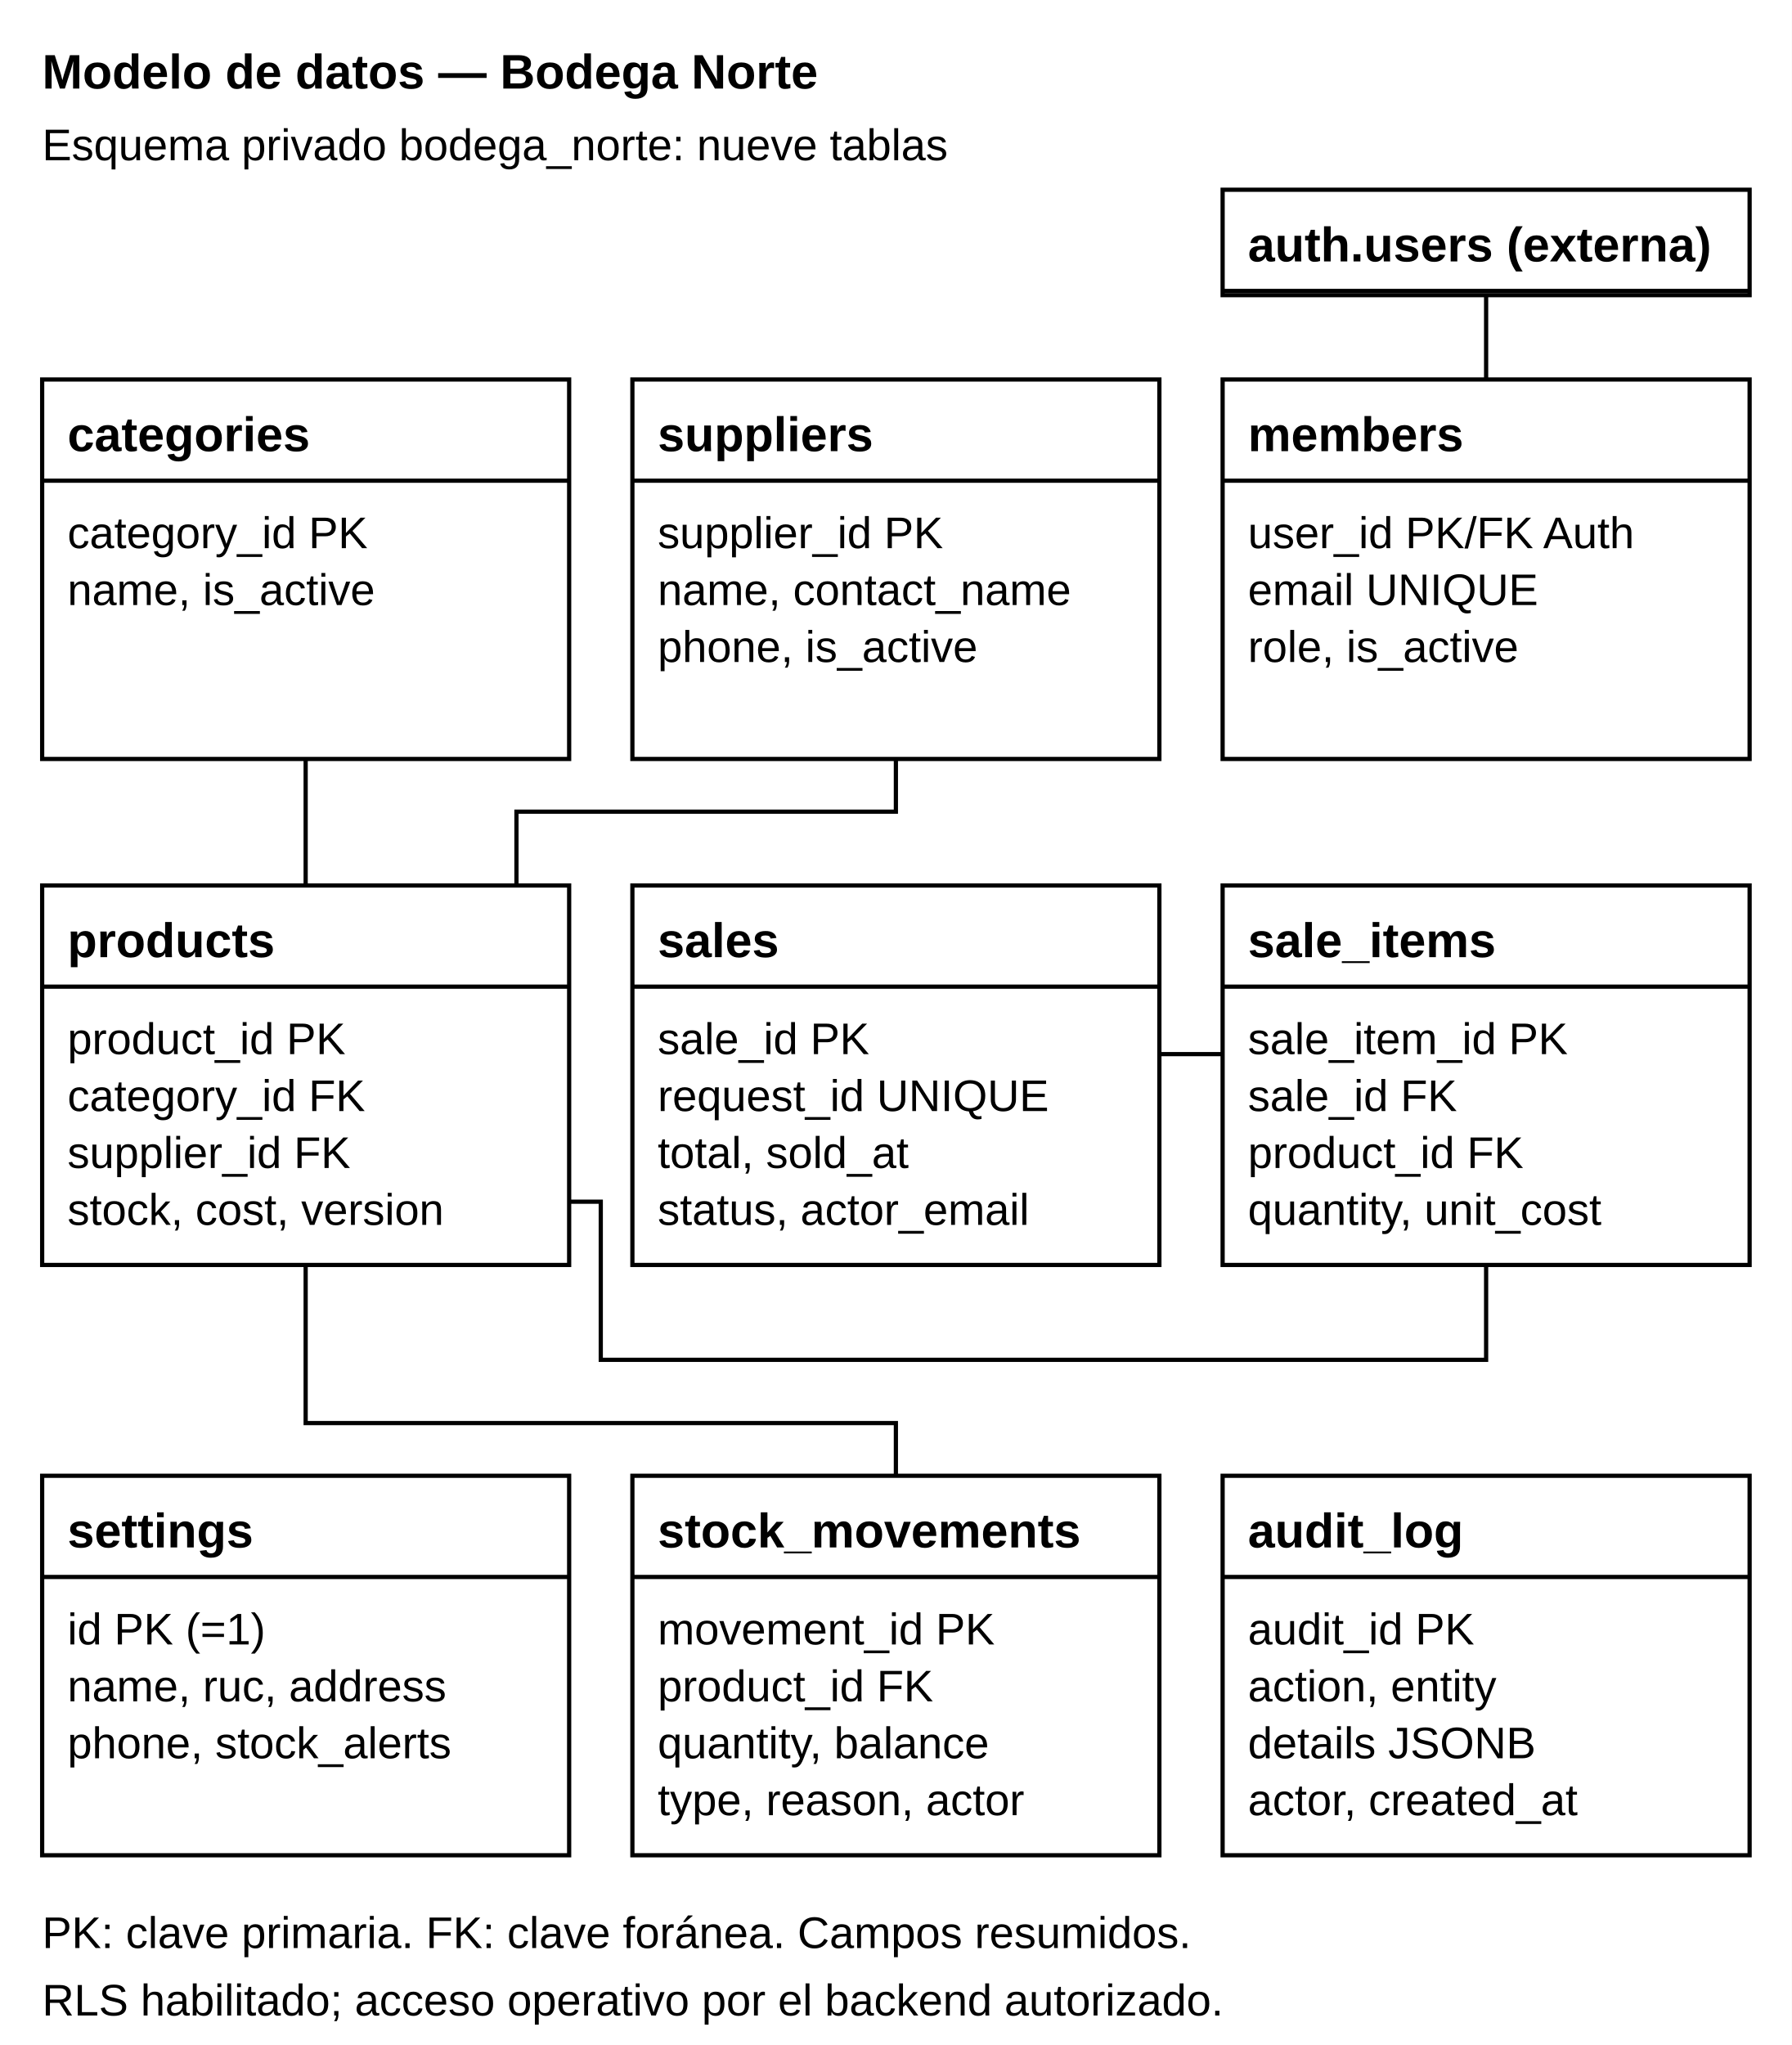
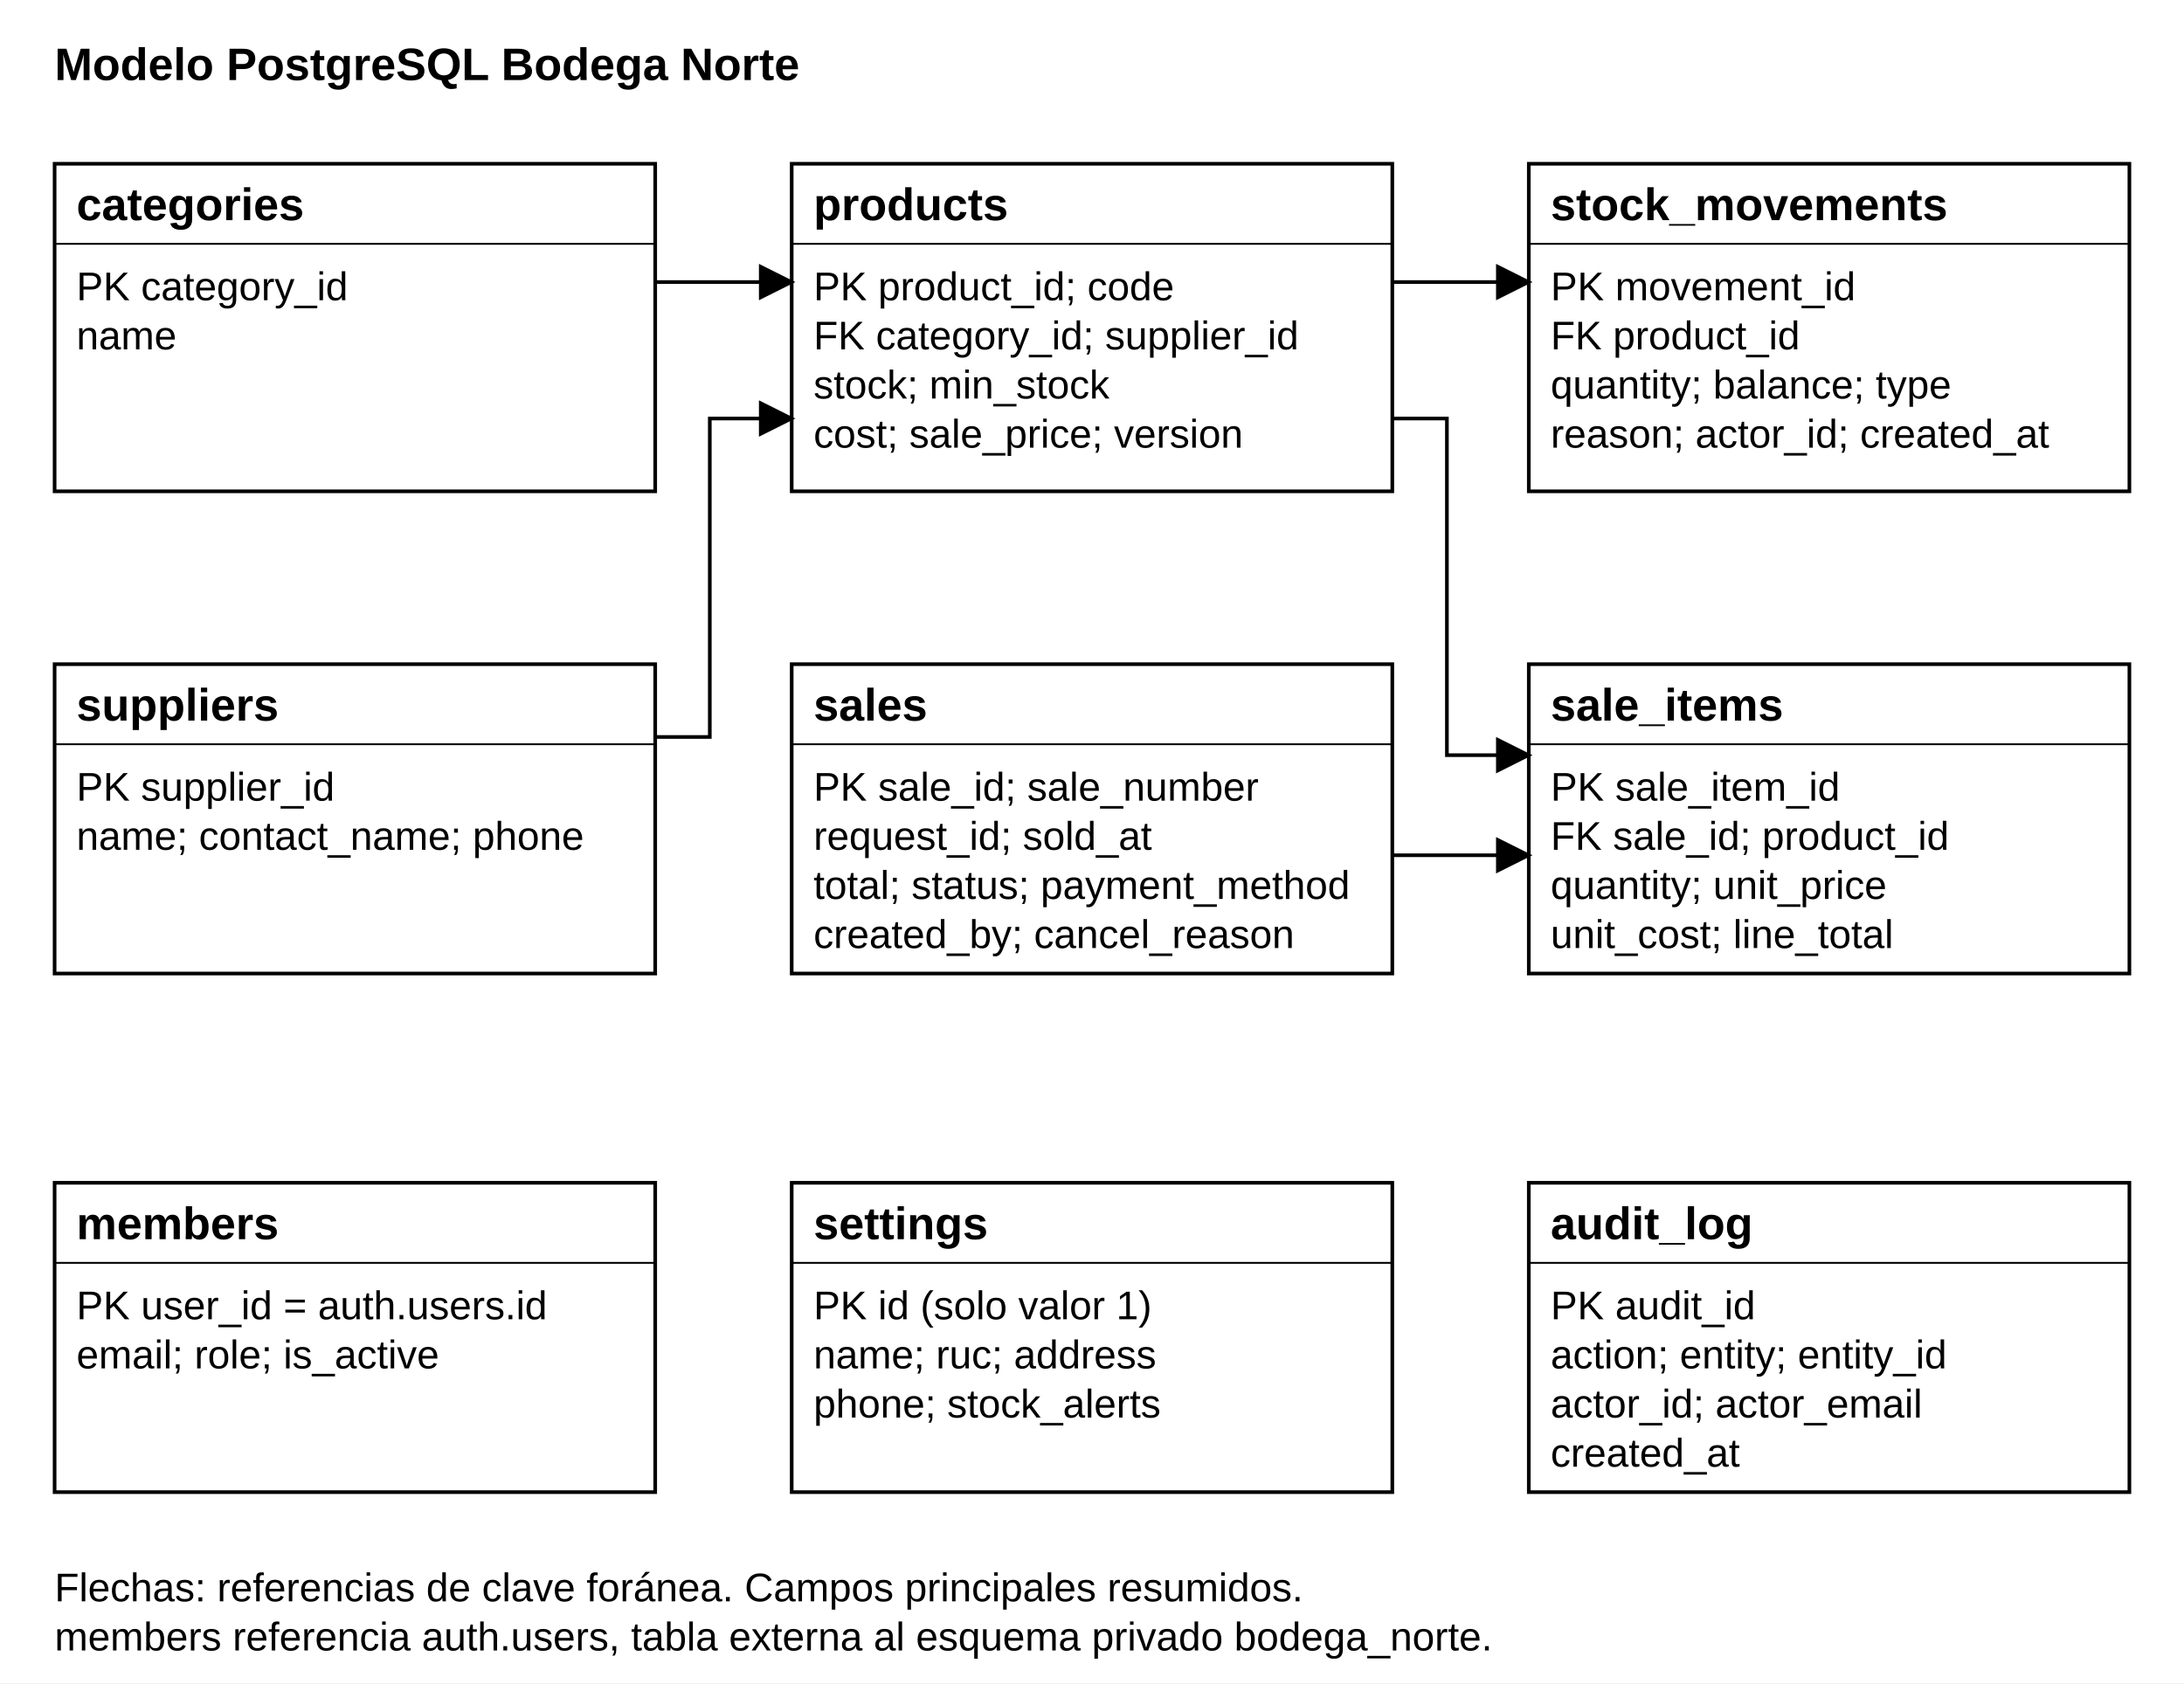
- <svg xmlns="http://www.w3.org/2000/svg" width="850" height="970" viewBox="0 0 850 970">
-   <rect width="850" height="970" fill="white" />
-   <text x="20" y="42" font-family="Arial" font-size="23" font-weight="700" fill="black">Modelo de datos — Bodega Norte</text>
-   <text x="20" y="76" font-family="Arial" font-size="21" font-weight="400" fill="black">Esquema privado bodega_norte: nueve tablas</text>
-   <polyline points="705,140 705,180" fill="none" stroke="black" stroke-width="2" />
-   <polyline points="145,360 145,420" fill="none" stroke="black" stroke-width="2" />
-   <polyline points="425,360 425,385 245,385 245,420" fill="none" stroke="black" stroke-width="2" />
-   <polyline points="550,500 580,500" fill="none" stroke="black" stroke-width="2" />
-   <polyline points="270,570 285,570 285,645 705,645 705,600" fill="none" stroke="black" stroke-width="2" />
-   <polyline points="145,600 145,675 425,675 425,700" fill="none" stroke="black" stroke-width="2" />
-   <rect x="580" y="90" width="250" height="50" fill="white" stroke="black" stroke-width="2" />
-   <text x="592" y="124" font-family="Arial" font-size="23" font-weight="700" fill="black">auth.users (externa)</text>
-   <polyline points="580,138 830,138" fill="none" stroke="black" stroke-width="2" />
-   <rect x="20" y="180" width="250" height="180" fill="white" stroke="black" stroke-width="2" />
-   <text x="32" y="214" font-family="Arial" font-size="23" font-weight="700" fill="black">categories</text>
-   <polyline points="20,228 270,228" fill="none" stroke="black" stroke-width="2" />
-   <text x="32" y="260" font-family="Arial" font-size="21" font-weight="400" fill="black">category_id PK</text>
-   <text x="32" y="287" font-family="Arial" font-size="21" font-weight="400" fill="black">name, is_active</text>
-   <rect x="300" y="180" width="250" height="180" fill="white" stroke="black" stroke-width="2" />
-   <text x="312" y="214" font-family="Arial" font-size="23" font-weight="700" fill="black">suppliers</text>
-   <polyline points="300,228 550,228" fill="none" stroke="black" stroke-width="2" />
-   <text x="312" y="260" font-family="Arial" font-size="21" font-weight="400" fill="black">supplier_id PK</text>
-   <text x="312" y="287" font-family="Arial" font-size="21" font-weight="400" fill="black">name, contact_name</text>
-   <text x="312" y="314" font-family="Arial" font-size="21" font-weight="400" fill="black">phone, is_active</text>
-   <rect x="580" y="180" width="250" height="180" fill="white" stroke="black" stroke-width="2" />
-   <text x="592" y="214" font-family="Arial" font-size="23" font-weight="700" fill="black">members</text>
-   <polyline points="580,228 830,228" fill="none" stroke="black" stroke-width="2" />
-   <text x="592" y="260" font-family="Arial" font-size="21" font-weight="400" fill="black">user_id PK/FK Auth</text>
-   <text x="592" y="287" font-family="Arial" font-size="21" font-weight="400" fill="black">email UNIQUE</text>
-   <text x="592" y="314" font-family="Arial" font-size="21" font-weight="400" fill="black">role, is_active</text>
-   <rect x="20" y="420" width="250" height="180" fill="white" stroke="black" stroke-width="2" />
-   <text x="32" y="454" font-family="Arial" font-size="23" font-weight="700" fill="black">products</text>
-   <polyline points="20,468 270,468" fill="none" stroke="black" stroke-width="2" />
-   <text x="32" y="500" font-family="Arial" font-size="21" font-weight="400" fill="black">product_id PK</text>
-   <text x="32" y="527" font-family="Arial" font-size="21" font-weight="400" fill="black">category_id FK</text>
-   <text x="32" y="554" font-family="Arial" font-size="21" font-weight="400" fill="black">supplier_id FK</text>
-   <text x="32" y="581" font-family="Arial" font-size="21" font-weight="400" fill="black">stock, cost, version</text>
-   <rect x="300" y="420" width="250" height="180" fill="white" stroke="black" stroke-width="2" />
-   <text x="312" y="454" font-family="Arial" font-size="23" font-weight="700" fill="black">sales</text>
-   <polyline points="300,468 550,468" fill="none" stroke="black" stroke-width="2" />
-   <text x="312" y="500" font-family="Arial" font-size="21" font-weight="400" fill="black">sale_id PK</text>
-   <text x="312" y="527" font-family="Arial" font-size="21" font-weight="400" fill="black">request_id UNIQUE</text>
-   <text x="312" y="554" font-family="Arial" font-size="21" font-weight="400" fill="black">total, sold_at</text>
-   <text x="312" y="581" font-family="Arial" font-size="21" font-weight="400" fill="black">status, actor_email</text>
-   <rect x="580" y="420" width="250" height="180" fill="white" stroke="black" stroke-width="2" />
-   <text x="592" y="454" font-family="Arial" font-size="23" font-weight="700" fill="black">sale_items</text>
-   <polyline points="580,468 830,468" fill="none" stroke="black" stroke-width="2" />
-   <text x="592" y="500" font-family="Arial" font-size="21" font-weight="400" fill="black">sale_item_id PK</text>
-   <text x="592" y="527" font-family="Arial" font-size="21" font-weight="400" fill="black">sale_id FK</text>
-   <text x="592" y="554" font-family="Arial" font-size="21" font-weight="400" fill="black">product_id FK</text>
-   <text x="592" y="581" font-family="Arial" font-size="21" font-weight="400" fill="black">quantity, unit_cost</text>
-   <rect x="20" y="700" width="250" height="180" fill="white" stroke="black" stroke-width="2" />
-   <text x="32" y="734" font-family="Arial" font-size="23" font-weight="700" fill="black">settings</text>
-   <polyline points="20,748 270,748" fill="none" stroke="black" stroke-width="2" />
-   <text x="32" y="780" font-family="Arial" font-size="21" font-weight="400" fill="black">id PK (=1)</text>
-   <text x="32" y="807" font-family="Arial" font-size="21" font-weight="400" fill="black">name, ruc, address</text>
-   <text x="32" y="834" font-family="Arial" font-size="21" font-weight="400" fill="black">phone, stock_alerts</text>
-   <rect x="300" y="700" width="250" height="180" fill="white" stroke="black" stroke-width="2" />
-   <text x="312" y="734" font-family="Arial" font-size="23" font-weight="700" fill="black">stock_movements</text>
-   <polyline points="300,748 550,748" fill="none" stroke="black" stroke-width="2" />
-   <text x="312" y="780" font-family="Arial" font-size="21" font-weight="400" fill="black">movement_id PK</text>
-   <text x="312" y="807" font-family="Arial" font-size="21" font-weight="400" fill="black">product_id FK</text>
-   <text x="312" y="834" font-family="Arial" font-size="21" font-weight="400" fill="black">quantity, balance</text>
-   <text x="312" y="861" font-family="Arial" font-size="21" font-weight="400" fill="black">type, reason, actor</text>
-   <rect x="580" y="700" width="250" height="180" fill="white" stroke="black" stroke-width="2" />
-   <text x="592" y="734" font-family="Arial" font-size="23" font-weight="700" fill="black">audit_log</text>
-   <polyline points="580,748 830,748" fill="none" stroke="black" stroke-width="2" />
-   <text x="592" y="780" font-family="Arial" font-size="21" font-weight="400" fill="black">audit_id PK</text>
-   <text x="592" y="807" font-family="Arial" font-size="21" font-weight="400" fill="black">action, entity</text>
-   <text x="592" y="834" font-family="Arial" font-size="21" font-weight="400" fill="black">details JSONB</text>
-   <text x="592" y="861" font-family="Arial" font-size="21" font-weight="400" fill="black">actor, created_at</text>
-   <text x="20" y="924" font-family="Arial" font-size="21" font-weight="400" fill="black">PK: clave primaria. FK: clave foránea. Campos resumidos.</text>
-   <text x="20" y="956" font-family="Arial" font-size="21" font-weight="400" fill="black">RLS habilitado; acceso operativo por el backend autorizado.</text>
+ <svg xmlns="http://www.w3.org/2000/svg" width="1200" height="925" viewBox="0 0 1200 925">
+   <rect width="100%" height="100%" fill="white" />
+   <defs>
+     <marker id="arrow" markerWidth="10" markerHeight="10" refX="9" refY="5" orient="auto">
+       <path d="M0,0 L10,5 L0,10" fill="black" />
+     </marker>
+   </defs>
+   <text x="30" y="44" font-family="Arial" font-size="25" font-weight="bold">Modelo PostgreSQL Bodega Norte</text>
+   <rect x="30" y="90" width="330" height="180" fill="white" stroke="black" stroke-width="2" />
+   <line x1="30" y1="134" x2="360" y2="134" stroke="black" />
+   <text x="42" y="121" font-family="Arial" font-size="25" font-weight="bold">categories</text>
+   <text x="42" y="165" font-family="Arial" font-size="22">PK category_id</text>
+   <text x="42" y="192" font-family="Arial" font-size="22">name</text>
+   <rect x="435" y="90" width="330" height="180" fill="white" stroke="black" stroke-width="2" />
+   <line x1="435" y1="134" x2="765" y2="134" stroke="black" />
+   <text x="447" y="121" font-family="Arial" font-size="25" font-weight="bold">products</text>
+   <text x="447" y="165" font-family="Arial" font-size="22">PK product_id; code</text>
+   <text x="447" y="192" font-family="Arial" font-size="22">FK category_id; supplier_id</text>
+   <text x="447" y="219" font-family="Arial" font-size="22">stock; min_stock</text>
+   <text x="447" y="246" font-family="Arial" font-size="22">cost; sale_price; version</text>
+   <rect x="840" y="90" width="330" height="180" fill="white" stroke="black" stroke-width="2" />
+   <line x1="840" y1="134" x2="1170" y2="134" stroke="black" />
+   <text x="852" y="121" font-family="Arial" font-size="25" font-weight="bold">stock_movements</text>
+   <text x="852" y="165" font-family="Arial" font-size="22">PK movement_id</text>
+   <text x="852" y="192" font-family="Arial" font-size="22">FK product_id</text>
+   <text x="852" y="219" font-family="Arial" font-size="22">quantity; balance; type</text>
+   <text x="852" y="246" font-family="Arial" font-size="22">reason; actor_id; created_at</text>
+   <rect x="30" y="365" width="330" height="170" fill="white" stroke="black" stroke-width="2" />
+   <line x1="30" y1="409" x2="360" y2="409" stroke="black" />
+   <text x="42" y="396" font-family="Arial" font-size="25" font-weight="bold">suppliers</text>
+   <text x="42" y="440" font-family="Arial" font-size="22">PK supplier_id</text>
+   <text x="42" y="467" font-family="Arial" font-size="22">name; contact_name; phone</text>
+   <rect x="435" y="365" width="330" height="170" fill="white" stroke="black" stroke-width="2" />
+   <line x1="435" y1="409" x2="765" y2="409" stroke="black" />
+   <text x="447" y="396" font-family="Arial" font-size="25" font-weight="bold">sales</text>
+   <text x="447" y="440" font-family="Arial" font-size="22">PK sale_id; sale_number</text>
+   <text x="447" y="467" font-family="Arial" font-size="22">request_id; sold_at</text>
+   <text x="447" y="494" font-family="Arial" font-size="22">total; status; payment_method</text>
+   <text x="447" y="521" font-family="Arial" font-size="22">created_by; cancel_reason</text>
+   <rect x="840" y="365" width="330" height="170" fill="white" stroke="black" stroke-width="2" />
+   <line x1="840" y1="409" x2="1170" y2="409" stroke="black" />
+   <text x="852" y="396" font-family="Arial" font-size="25" font-weight="bold">sale_items</text>
+   <text x="852" y="440" font-family="Arial" font-size="22">PK sale_item_id</text>
+   <text x="852" y="467" font-family="Arial" font-size="22">FK sale_id; product_id</text>
+   <text x="852" y="494" font-family="Arial" font-size="22">quantity; unit_price</text>
+   <text x="852" y="521" font-family="Arial" font-size="22">unit_cost; line_total</text>
+   <rect x="30" y="650" width="330" height="170" fill="white" stroke="black" stroke-width="2" />
+   <line x1="30" y1="694" x2="360" y2="694" stroke="black" />
+   <text x="42" y="681" font-family="Arial" font-size="25" font-weight="bold">members</text>
+   <text x="42" y="725" font-family="Arial" font-size="22">PK user_id = auth.users.id</text>
+   <text x="42" y="752" font-family="Arial" font-size="22">email; role; is_active</text>
+   <rect x="435" y="650" width="330" height="170" fill="white" stroke="black" stroke-width="2" />
+   <line x1="435" y1="694" x2="765" y2="694" stroke="black" />
+   <text x="447" y="681" font-family="Arial" font-size="25" font-weight="bold">settings</text>
+   <text x="447" y="725" font-family="Arial" font-size="22">PK id (solo valor 1)</text>
+   <text x="447" y="752" font-family="Arial" font-size="22">name; ruc; address</text>
+   <text x="447" y="779" font-family="Arial" font-size="22">phone; stock_alerts</text>
+   <rect x="840" y="650" width="330" height="170" fill="white" stroke="black" stroke-width="2" />
+   <line x1="840" y1="694" x2="1170" y2="694" stroke="black" />
+   <text x="852" y="681" font-family="Arial" font-size="25" font-weight="bold">audit_log</text>
+   <text x="852" y="725" font-family="Arial" font-size="22">PK audit_id</text>
+   <text x="852" y="752" font-family="Arial" font-size="22">action; entity; entity_id</text>
+   <text x="852" y="779" font-family="Arial" font-size="22">actor_id; actor_email</text>
+   <text x="852" y="806" font-family="Arial" font-size="22">created_at</text>
+   <polyline points="360,155 435,155" fill="none" stroke="black" stroke-width="2" marker-end="url(#arrow)" />
+   <polyline points="360,405 390,405 390,230 435,230" fill="none" stroke="black" stroke-width="2" marker-end="url(#arrow)" />
+   <polyline points="765,155 840,155" fill="none" stroke="black" stroke-width="2" marker-end="url(#arrow)" />
+   <polyline points="765,230 795,230 795,415 840,415" fill="none" stroke="black" stroke-width="2" marker-end="url(#arrow)" />
+   <polyline points="765,470 840,470" fill="none" stroke="black" stroke-width="2" marker-end="url(#arrow)" />
+   <text x="30" y="880" font-family="Arial" font-size="22">Flechas: referencias de clave foránea. Campos principales resumidos.</text>
+   <text x="30" y="907" font-family="Arial" font-size="22">members referencia auth.users, tabla externa al esquema privado bodega_norte.</text>
</svg>
